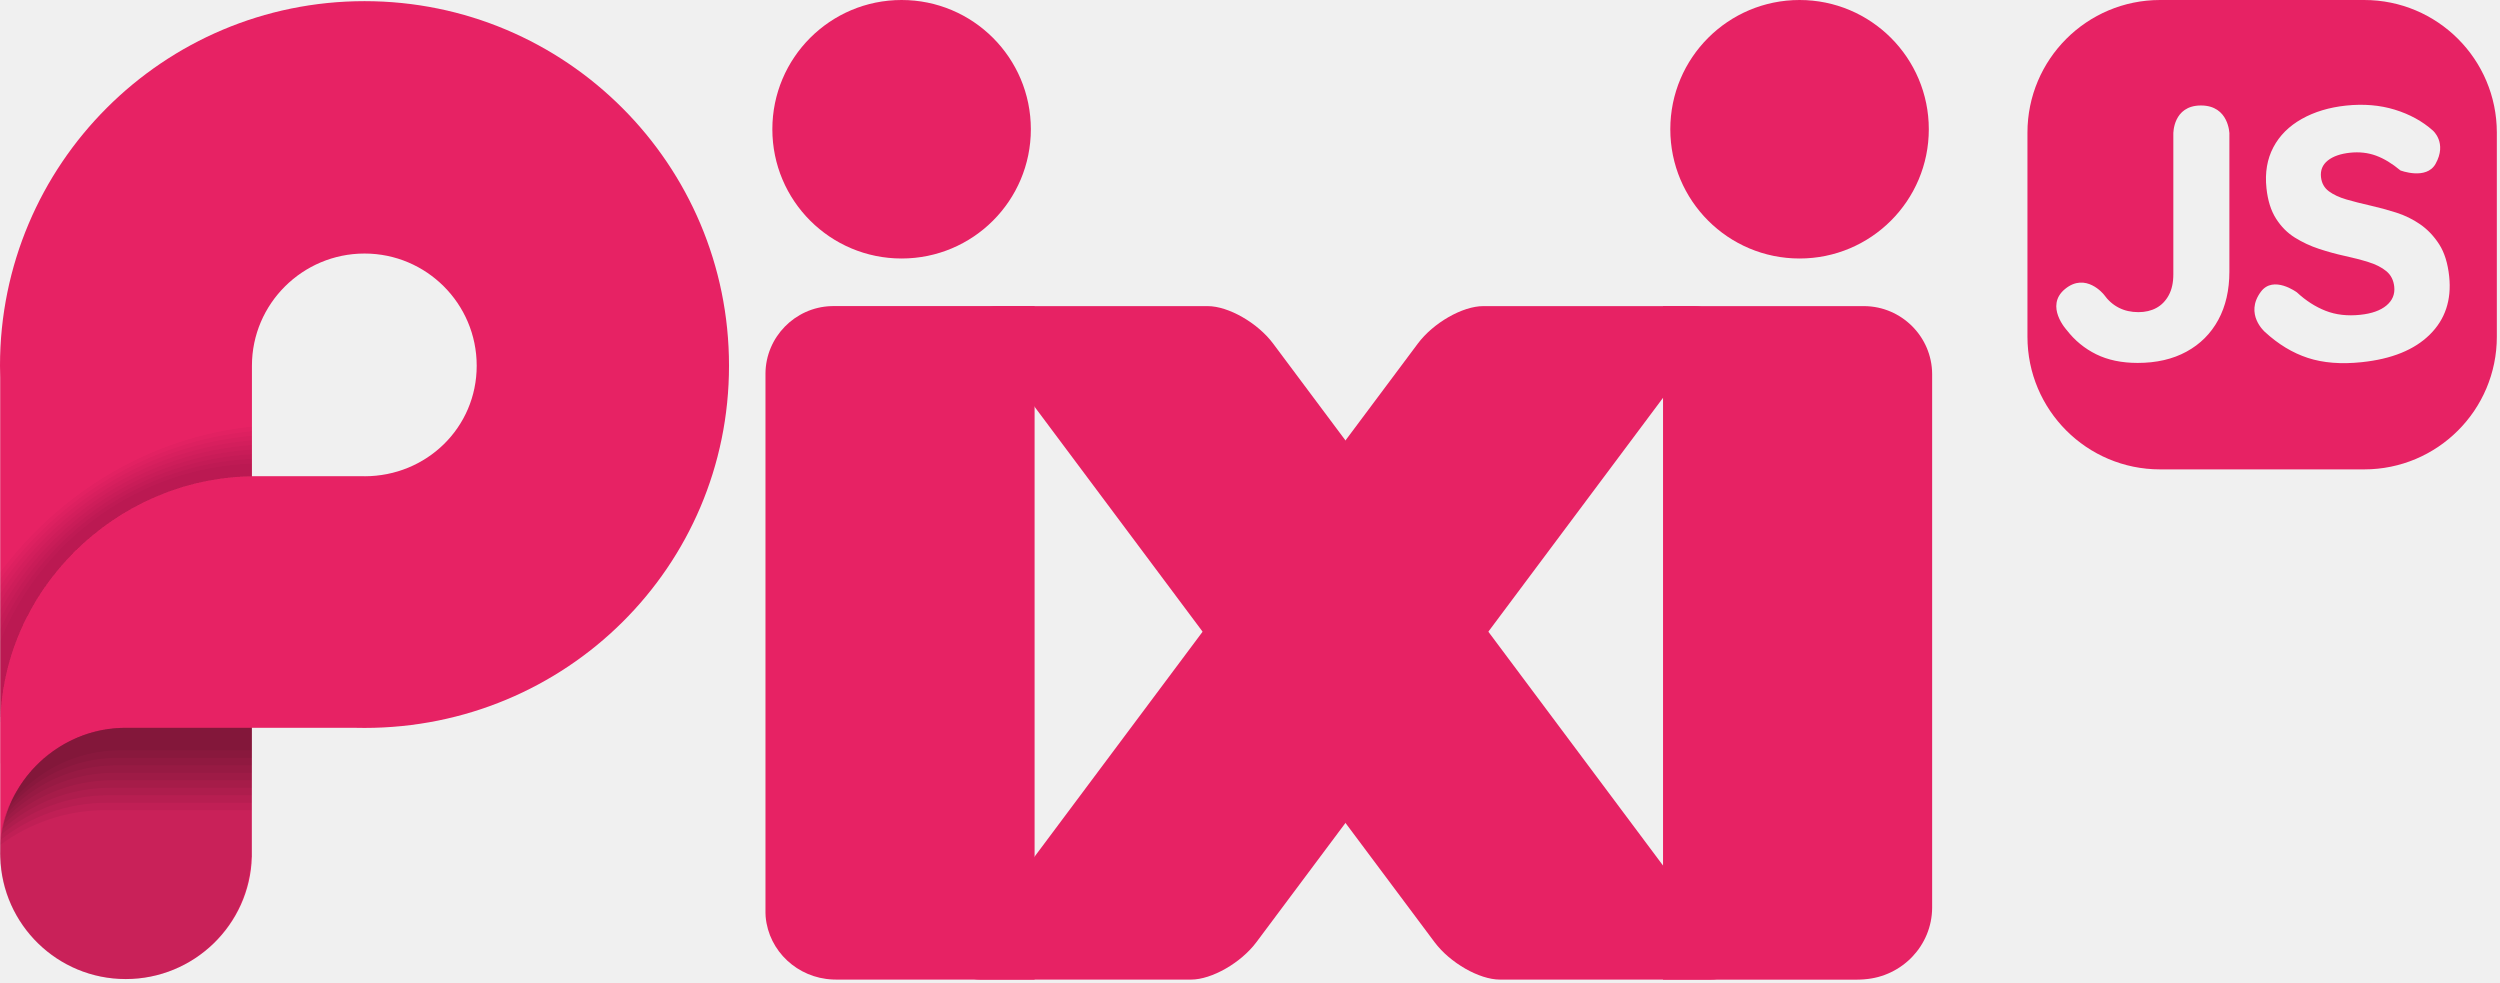
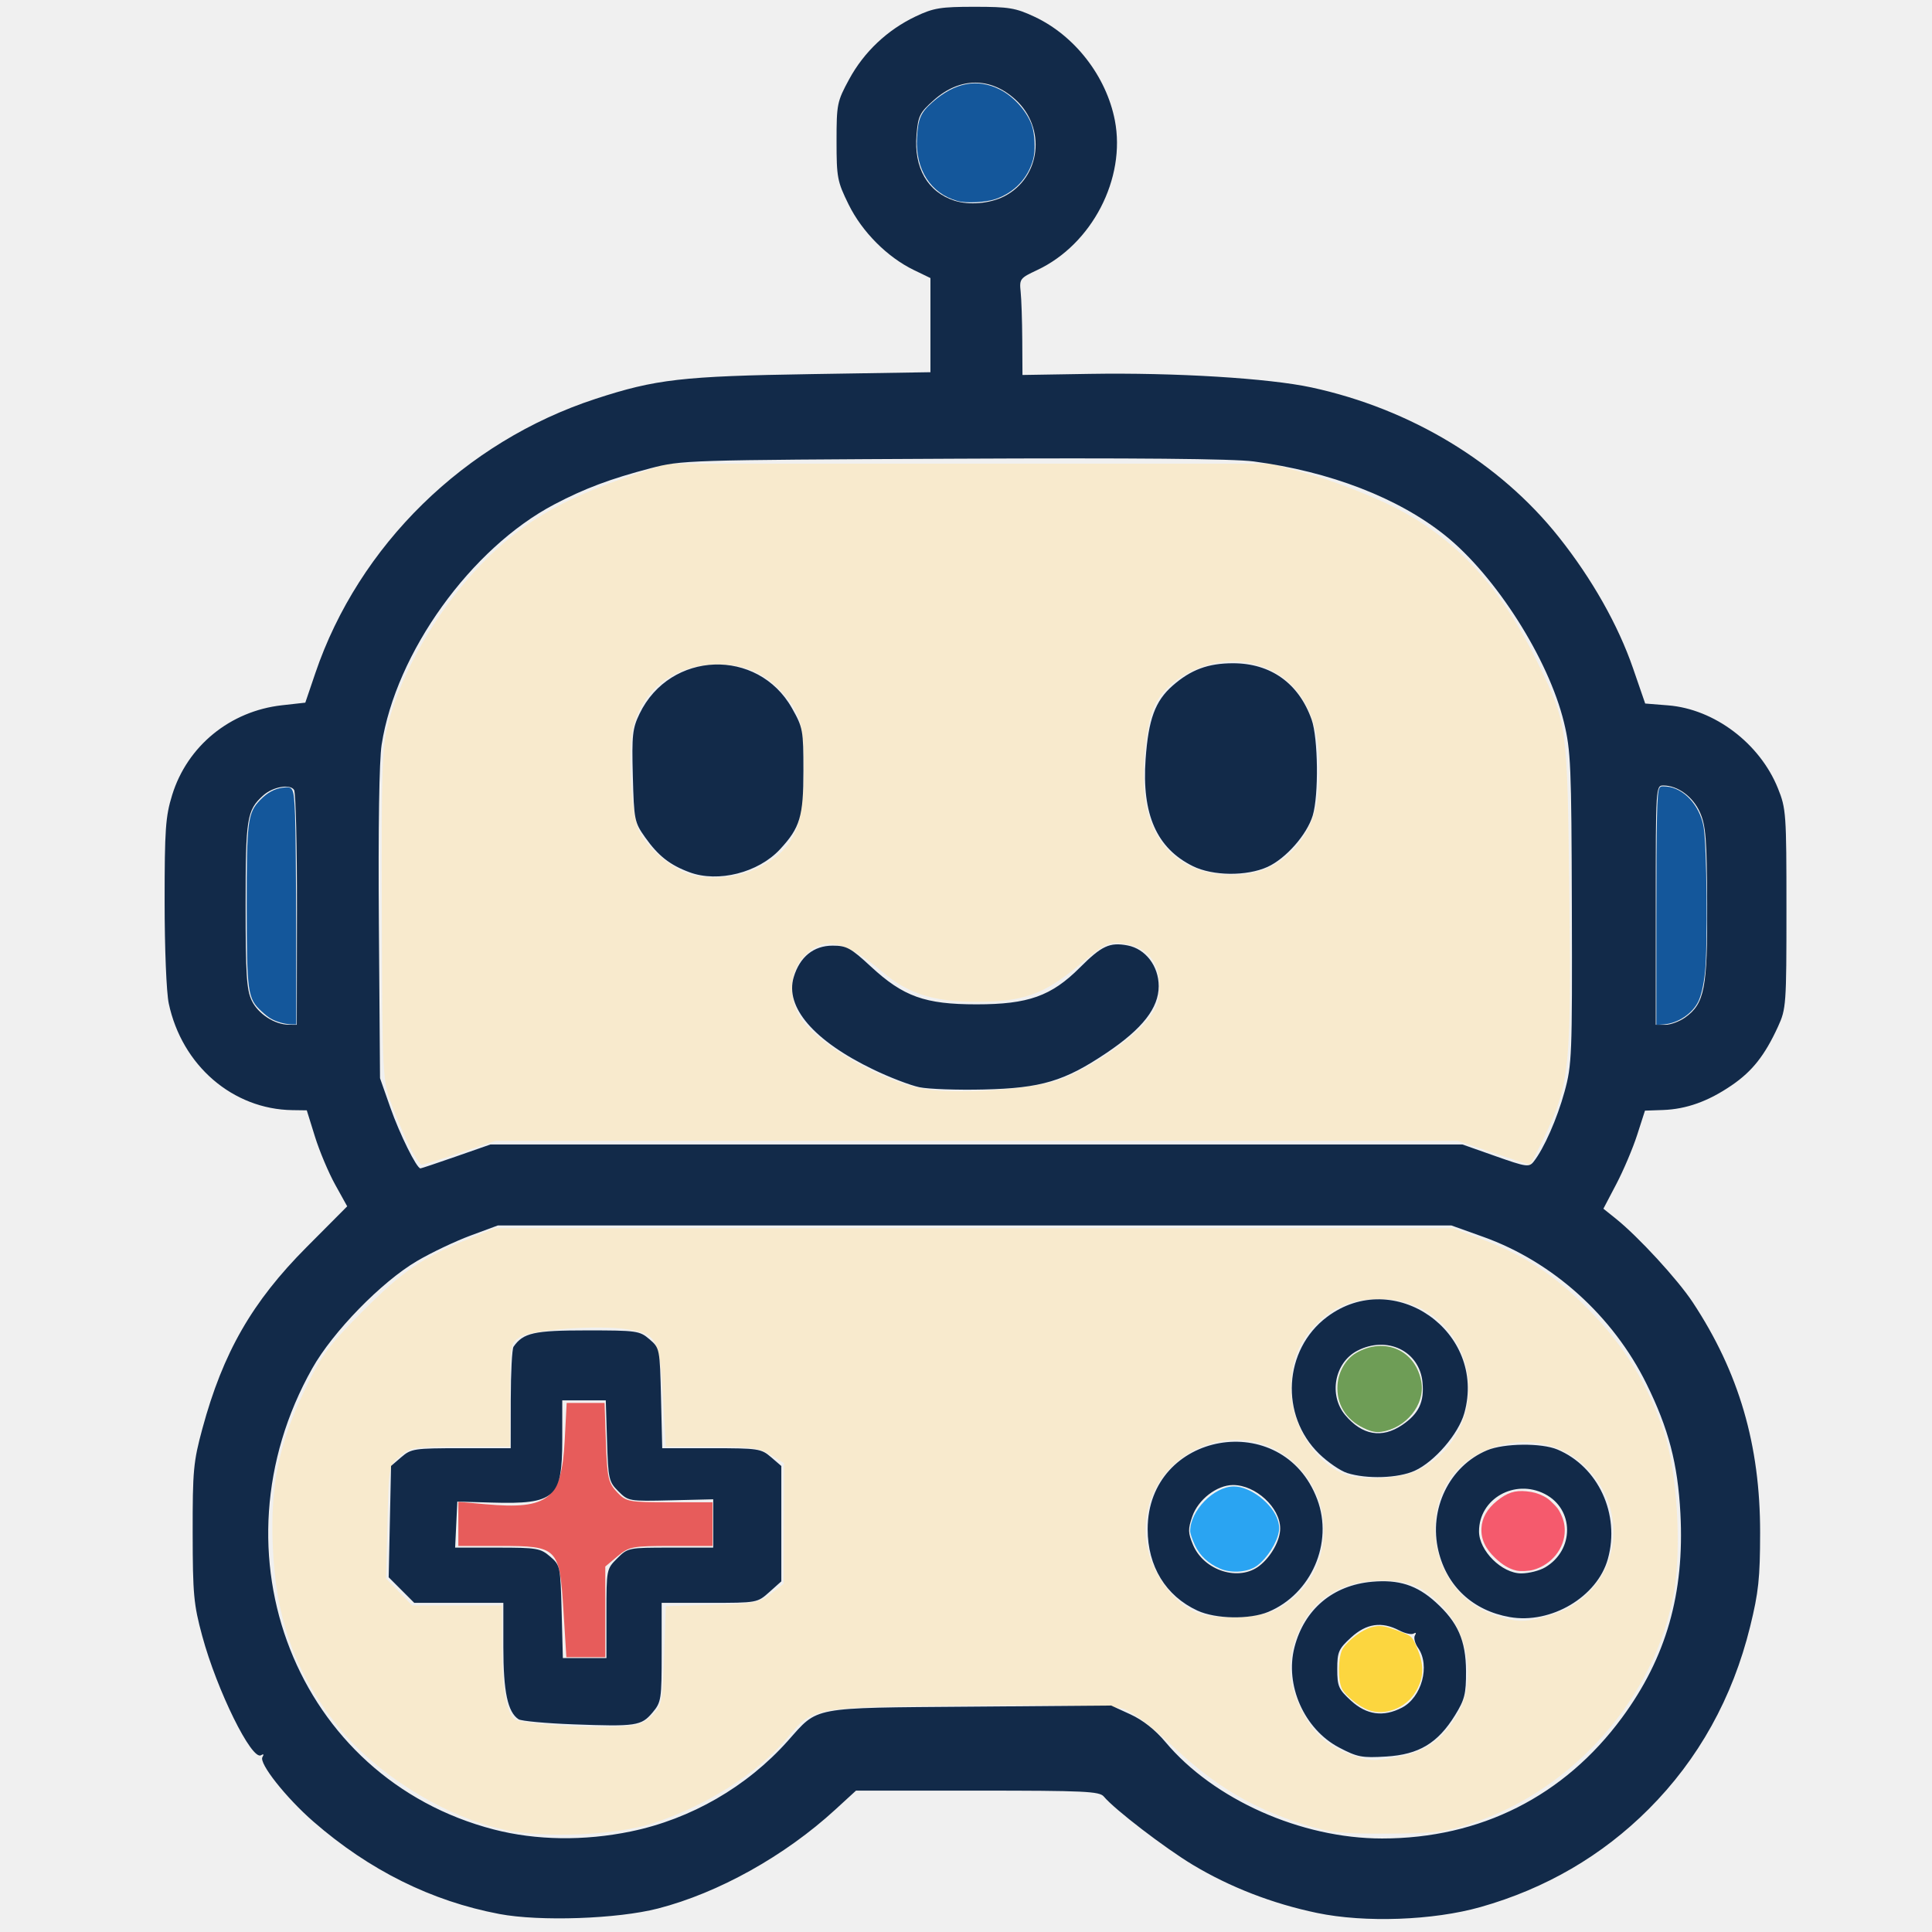
- <svg xmlns="http://www.w3.org/2000/svg" width="735" height="289" viewBox="0 0 735 289" fill="none">
-   <g clip-path="url(#clip0_7_84)">
-     <path d="M304.17 288.01V89.99H244.97C244.77 89.99 244.56 89.99 244.34 90C233.7 90.37 225.15 99.12 225.05 109.76C225.05 109.82 225.05 109.88 225.05 109.93V268.4C225.05 268.73 225.07 269.1 225.1 269.51C226 279.71 234.54 287.53 244.77 287.97C245.2 287.99 245.61 288 245.99 288H304.17V288.01Z" fill="#E72264" />
-     <path d="M548.21 287.91C559.24 287.08 567.97 278 568.05 266.93C568.05 266.86 568.05 266.79 568.05 266.72V110.16C568.05 110.1 568.05 110.03 568.05 109.97C568 99.03 559.1 90.11 548.16 90C548.08 90 548 90 547.92 90H488.93V288.02H545.74C546.51 288.02 547.34 287.98 548.21 287.92V287.91Z" fill="#E72264" />
-     <path d="M293.07 90H355.07C361.15 90 369.75 94.92 374.29 101L505.76 277C510.3 283.08 509.05 288 502.98 288H440.98C434.9 288 426.3 283.08 421.76 277L290.28 101C285.74 94.93 286.99 90 293.06 90H293.07Z" fill="#E72264" />
-     <path d="M498.07 90H436.07C429.99 90 421.39 94.92 416.85 101L285.38 277C280.84 283.08 282.09 288 288.16 288H350.16C356.24 288 364.84 283.08 369.38 277L500.85 101C505.39 94.93 504.14 90 498.07 90Z" fill="#E72264" />
-     <path d="M529.07 0C550.05 0 567.07 17.01 567.07 38C567.07 58.99 550.06 76 529.07 76C508.08 76 491.07 58.99 491.07 38C491.07 17.01 508.08 0 529.07 0Z" fill="#E72264" />
-     <path d="M265.07 0C286.05 0 303.07 17.01 303.07 38C303.07 58.99 286.06 76 265.07 76C244.08 76 227.07 58.99 227.07 38C227.07 17.01 244.08 0 265.07 0Z" fill="#E72264" />
-     <path d="M695.07 0H635.07C613.53 0 596.07 17.46 596.07 39V99C596.07 120.54 613.53 138 635.07 138H695.07C716.61 138 734.07 120.54 734.07 99V39C734.07 17.46 716.61 0 695.07 0ZM655.44 39.34V79.84C655.44 85.3 654.35 90.04 652.17 94.05C649.99 98.06 646.88 101.17 642.84 103.38C638.8 105.59 634.01 106.7 628.48 106.7C623.78 106.7 619.72 105.85 616.29 104.16C612.86 102.47 609.98 100.1 607.63 97.06C607.63 97.06 601.08 89.99 607.08 85C613.21 79.9 618.52 86.58 618.52 86.58C619.76 88.31 621.23 89.61 622.93 90.47C624.62 91.34 626.54 91.77 628.69 91.77C630.69 91.77 632.46 91.36 633.98 90.53C635.5 89.7 636.71 88.46 637.61 86.8C638.51 85.14 638.96 83.1 638.96 80.68V39.35C638.96 39.35 638.8 31.01 647.08 31.01C655.36 31.01 655.45 39.35 655.45 39.35L655.44 39.34ZM714.35 98.38C709.82 102.86 703.15 105.56 694.35 106.48C688.3 107.12 683.02 106.7 678.52 105.23C674.02 103.76 669.81 101.21 665.88 97.59C665.88 97.59 659.8 92.35 664.7 85.77C668.38 80.82 675.3 85.96 675.3 85.96C677.92 88.4 680.73 90.2 683.74 91.38C686.75 92.56 690.14 92.95 693.93 92.55C697.3 92.2 699.86 91.28 701.62 89.81C703.38 88.34 704.14 86.5 703.91 84.3C703.71 82.38 702.94 80.86 701.61 79.75C700.28 78.64 698.53 77.75 696.37 77.07C694.21 76.39 691.89 75.79 689.4 75.25C686.91 74.71 684.39 74.02 681.83 73.18C679.27 72.34 676.9 71.23 674.7 69.86C672.5 68.49 670.66 66.64 669.16 64.29C667.66 61.94 666.72 58.95 666.34 55.31C665.86 50.77 666.54 46.77 668.36 43.31C670.19 39.85 672.97 37.07 676.71 34.97C680.45 32.87 684.8 31.56 689.75 31.04C694.91 30.5 699.68 30.9 704.06 32.24C708.44 33.59 712.17 35.63 715.24 38.36C715.24 38.36 719.54 41.97 716.05 48.18C713.34 53.01 705.73 50.11 705.73 50.11C703.29 48.07 700.89 46.62 698.55 45.76C696.2 44.9 693.65 44.61 690.9 44.9C688.08 45.2 685.9 45.97 684.36 47.2C682.82 48.44 682.16 50.06 682.37 52.05C682.56 53.84 683.33 55.23 684.69 56.24C686.05 57.24 687.78 58.05 689.9 58.66C692.01 59.27 694.34 59.86 696.86 60.43C699.39 61 701.93 61.69 704.48 62.5C707.03 63.31 709.4 64.47 711.57 65.98C713.74 67.49 715.6 69.45 717.14 71.86C718.68 74.27 719.65 77.4 720.06 81.25C720.79 88.2 718.89 93.91 714.35 98.38Z" fill="#E72264" />
-     <path d="M107.17 0.34C47.98 0.34 0 48.32 0 107.51C0 108.67 0.02 109.82 0.06 110.97V213.96C0.06 213.96 0.06 213.97 0.06 213.98V224.45C0.06 224.45 0.06 224.45 0.07 224.44V250.33C0.07 250.53 0.06 250.72 0.06 250.92C0.06 251.12 0.07 251.32 0.08 251.52V252H0.09C0.66 271.89 16.95 287.84 36.98 287.84C57.01 287.84 73.47 271.89 74.04 252V213.98H104.66C105.49 214 106.33 214.01 107.16 214.01C166.35 214.01 214.33 166.7 214.33 107.51C214.33 48.32 166.36 0.34 107.17 0.34ZM107.17 140.01C100.62 140.01 84.02 140.01 77.13 140.01H74.07V107.52C74.07 89.31 88.96 74.54 107.17 74.54C125.38 74.54 140.15 89.31 140.15 107.52C140.15 125.73 125.38 140.02 107.17 140.02V140.01Z" fill="#E72264" />
-     <path opacity="0.15" d="M36.05 214H73.99V252.01H73.82C73.25 271.9 56.96 287.85 36.93 287.85C16.9 287.85 0.6 271.9 0.03 252.01H0.02V251.53C0.02 251.33 0 251.13 0 250.93C0 250.73 0.01 250.54 0.01 250.34V247.66C1.15 229.87 17.94 214 36.04 214H36.05Z" fill="#1D1D1B" />
-     <g opacity="0.05">
-       <path opacity="0.5" d="M0.06 168.28V213.98C0.06 173.72 33.89 140.58 74.05 140.03V125.45C44.2 128.59 17.77 144.66 0.06 168.28Z" fill="black" />
-       <path d="M0.12 248.37C8.84 241.97 19.42 238.2 30.84 238.2H74.06V213.98H37.03C17.47 213.98 1.48 229.15 0.12 248.37Z" fill="black" />
-     </g>
-     <g opacity="0.05">
-       <path opacity="0.5" d="M74.05 140.03V126.79C43.95 129.74 17.39 146.16 0.06 170.27V213.98C0.06 173.72 33.89 140.58 74.05 140.03Z" fill="black" />
-       <path d="M37.03 213.98C18 213.98 2.34 228.35 0.26 246.83C8.97 240.03 19.73 236.01 31.4 236.01H74.05V213.99H37.02L37.03 213.98Z" fill="black" />
-     </g>
-     <g opacity="0.05">
-       <path opacity="0.5" d="M74.05 140.03V128.12C43.68 130.87 16.95 147.69 0.06 172.34V213.97C0.06 173.71 33.89 140.57 74.05 140.02V140.03Z" fill="black" />
-       <path d="M37.03 213.98C18.53 213.98 3.22 227.55 0.46 245.28C9.12 238.09 20.06 233.8 31.96 233.8H74.05V213.98H37.02H37.03Z" fill="black" />
-     </g>
-     <g opacity="0.05">
-       <path opacity="0.5" d="M74.05 140.03V129.46C43.37 132 16.46 149.28 0.06 174.53V213.98C0.06 173.72 33.89 140.58 74.05 140.03Z" fill="black" />
-       <path d="M37.03 213.98C19.06 213.98 4.09 226.79 0.73 243.77C9.32 236.18 20.41 231.6 32.53 231.6H74.06V213.98H37.03Z" fill="black" />
-     </g>
-     <g opacity="0.05">
-       <path opacity="0.5" d="M74.05 140.03V130.81C43.01 133.11 15.89 150.93 0.06 176.84V213.98C0.06 173.72 33.89 140.58 74.05 140.03Z" fill="black" />
-       <path d="M37.03 213.98C19.6 213.98 5 226.03 1.07 242.24C9.54 234.26 20.77 229.39 33.09 229.39H74.05V213.97H37.02L37.03 213.98Z" fill="black" />
-     </g>
-     <g opacity="0.05">
-       <path opacity="0.5" d="M74.05 140.03V132.16C42.6 134.22 15.22 152.65 0.06 179.32V213.98C0.06 173.72 33.89 140.58 74.05 140.03Z" fill="black" />
-       <path d="M37.03 213.98C20.15 213.98 5.93 225.28 1.48 240.71C9.8 232.34 21.14 227.19 33.66 227.19H74.06V213.98H37.03Z" fill="black" />
-     </g>
-     <g opacity="0.05">
-       <path opacity="0.5" d="M74.05 140.03V133.52C42.12 135.31 14.43 154.48 0.06 182.01V213.98C0.06 173.72 33.89 140.58 74.05 140.03Z" fill="black" />
-       <path d="M37.03 213.98C20.72 213.98 6.88 224.54 1.95 239.19C10.08 230.44 21.53 224.99 34.21 224.99H74.05V213.98H37.02H37.03Z" fill="black" />
-     </g>
-     <g opacity="0.05">
-       <path opacity="0.5" d="M74.05 140.03V134.89C41.53 136.39 13.47 156.46 0.06 185V213.98C0.06 173.72 33.89 140.58 74.05 140.03Z" fill="black" />
-       <path d="M37.03 213.98C21.28 213.98 7.84 223.83 2.49 237.7C10.4 228.56 21.92 222.79 34.78 222.79H74.06V213.98H37.03Z" fill="black" />
-     </g>
-     <g opacity="0.05">
-       <path opacity="0.5" d="M74.05 140.03V136.29C40.78 137.48 12.24 158.68 0.06 188.47V213.98C0.06 173.72 33.89 140.58 74.05 140.03Z" fill="black" />
-       <path d="M37.03 213.98C21.85 213.98 8.81 223.13 3.11 236.21C10.74 226.68 22.34 220.59 35.35 220.59H74.06V213.98H37.03Z" fill="black" />
-     </g>
+ <svg xmlns="http://www.w3.org/2000/svg" version="1.1" id="svg1" width="853.333" height="853.333" viewBox="0 0 853.333 853.333">
+   <defs id="defs1" />
+   <g id="g1">
+     <path style="fill:#e75c5b;fill-opacity:1;stroke:none;stroke-width:0.446;stroke-dasharray:none" d="m 248.873,711.459 c -1.741,-27.868 -2.491,-28.637 -27.932,-28.637 h -18.5 v -9.755 -9.755 l 11.842,1.068 c 27.902,2.516 33.776,-2.151 35.124,-27.906 l 0.879,-16.807 h 8.368 8.368 l 0.603,17.406 c 0.539,15.56 1.054,17.885 4.856,21.929 4.063,4.321 5.102,4.523 23.244,4.523 h 18.991 v 9.649 9.649 h -18.286 c -17.113,0 -18.632,0.291 -23.683,4.542 l -5.397,4.542 v 20.018 20.019 h -8.598 -8.598 z" id="path1422" />
+     <path style="fill:#f8eacd;fill-opacity:1;stroke:none;stroke-width:0.446;stroke-dasharray:none" d="m 181.225,507.072 c -2.059,-4.036 -5.675,-12.469 -8.035,-18.739 -4.283,-11.379 -4.292,-11.541 -4.546,-84.324 -0.224,-64.136 0.111,-74.297 2.783,-84.326 8.584,-32.214 33.146,-67.769 60.105,-87.007 12.48,-8.906 26.693,-15.666 48.097,-22.876 l 14.912,-5.023 h 133.327 133.327 l 17.543,4.82 c 9.649,2.651 25.731,8.848 35.738,13.771 28.259,13.903 48.711,36.026 65.338,70.679 12.444,25.934 12.46,26.056 13.331,101.072 0.882,75.989 0.118,83.52 -10.801,106.512 -3.338,7.029 -6.355,12.78 -6.704,12.78 -0.349,0 -7.641,-2.368 -16.204,-5.263 l -15.57,-5.263 H 431.376 218.887 l -15.57,5.263 c -8.563,2.895 -16.195,5.263 -16.959,5.263 -0.764,0 -3.074,-3.302 -5.133,-7.338 z m 285.238,-29.693 c 12.466,-3.918 32.511,-17.256 40.163,-26.725 4.431,-5.483 5.448,-8.341 5.448,-15.31 0,-10.71 -5.597,-17.21 -16.023,-18.609 -6.434,-0.863 -7.789,-0.192 -19.686,9.748 -15.159,12.665 -24.539,16.002 -44.989,16.002 -19.073,0 -30.377,-3.594 -41.692,-13.256 -16.969,-14.489 -26.775,-16.087 -35.449,-5.778 -5.507,6.545 -5.946,17.408 -1.03,25.471 7.606,12.474 37.483,29.614 56.243,32.266 14.387,2.034 44.913,-0.005 57.015,-3.809 z M 335.017,383.203 c 15.615,-8.006 20.047,-17.595 20.047,-43.376 0,-19.993 -1.604,-25.416 -10.287,-34.777 -7.338,-7.91 -16.352,-11.686 -27.799,-11.642 -18.865,0.072 -33.255,10.966 -37.421,28.33 -2.428,10.12 -0.703,38.618 2.744,45.349 3.437,6.71 11.441,14.121 19.257,17.83 8.75,4.152 23.493,3.397 33.459,-1.712 z m 227.099,-0.882 c 10.891,-5.759 18.452,-17.455 19.973,-30.896 3.799,-33.579 -7.739,-54.872 -31.909,-58.889 -15.22,-2.529 -33.414,5.911 -39.938,18.528 -4.06,7.851 -6.33,30.232 -4.327,42.667 3.324,20.638 17.182,32.615 37.738,32.615 7.935,0 12.897,-1.082 18.464,-4.026 z" id="path1429" />
+     <path style="fill:#f8eacd;fill-opacity:1;stroke:none;stroke-width:0.446;stroke-dasharray:none" d="m 222.615,808.138 c -26.264,-5.785 -56.199,-24.348 -73.106,-45.334 -18.996,-23.58 -27.743,-47.674 -29.033,-79.981 -1.087,-27.203 2.739,-45.464 14.675,-70.052 6.882,-14.177 10.453,-18.976 24.942,-33.517 17.837,-17.901 26.117,-23.596 46.176,-31.759 l 12.323,-5.015 h 211.613 211.613 l 12.317,4.703 c 19.583,7.477 32.34,15.85 47.403,31.112 15.835,16.045 26.194,32.916 33.484,54.532 5.714,16.945 7.782,50.521 4.334,70.36 -7.957,45.772 -43.859,87.032 -88.692,101.929 -12.302,4.088 -16.958,4.678 -37.717,4.779 -20.138,0.099 -25.652,-0.499 -36.84,-3.994 -22.493,-7.027 -39.315,-16.974 -57.319,-33.893 -10.631,-9.991 -18.642,-16.045 -22.93,-17.328 -4.506,-1.349 -26.004,-1.788 -67.99,-1.389 -69.377,0.658 -68.634,0.525 -80.259,14.433 -13.059,15.623 -36.716,30.519 -60.084,37.835 -16.42,5.14 -47.651,6.382 -64.909,2.581 z m 395.497,-32.319 c 11.366,-2.156 18.342,-7.008 24.866,-17.296 9.077,-14.313 6.407,-36.164 -5.999,-49.097 -8.435,-8.793 -14.698,-11.426 -26.969,-11.336 -19.572,0.143 -33.01,9.941 -38.502,28.073 -3.135,10.351 -1.874,19.511 4.255,30.908 4.914,9.138 11.193,14.49 21.194,18.064 7.828,2.797 9.695,2.858 21.156,0.684 z M 288.095,757.606 c 4.287,-4.287 4.568,-5.697 5.256,-26.357 l 0.727,-21.828 20.482,-0.581 c 18.743,-0.531 20.952,-0.953 26.01,-4.967 l 5.528,-4.386 0.097,-26.61 0.097,-26.61 -5.909,-3.652 c -5.09,-3.146 -8.707,-3.652 -26.103,-3.652 h -20.195 l -1.276,-22.116 c -1.472,-25.526 -2.669,-27.756 -15.958,-29.749 -13.08,-1.961 -42.239,0.197 -47.28,3.5 -4.23,2.772 -4.325,3.337 -4.325,25.6 v 22.765 h -21.831 c -20.545,0 -22.121,0.249 -26.753,4.232 -4.899,4.212 -4.925,4.347 -5.533,29.123 l -0.611,24.891 5.779,5.963 5.779,5.963 h 19.83 19.83 l 0.01,17.982 c 0.01,18.552 2.048,30.009 5.757,32.362 2.86,1.815 30.994,3.798 44.884,3.165 9.291,-0.424 11.943,-1.275 15.708,-5.039 z m 396.884,-44.278 c 28.76,-8.541 37.111,-43.751 15.501,-65.36 -12.096,-12.096 -30.971,-14.437 -47.363,-5.873 -29.284,15.298 -24.161,61.535 7.932,71.583 9.612,3.01 12.772,2.963 23.93,-0.35 z m -121.253,-2.386 c 23.05,-11.759 28.183,-43.078 10.249,-62.534 -24.097,-26.142 -67.976,-8.331 -68.031,27.615 -0.022,14.293 9.872,30.49 21.919,35.883 8.206,3.673 27.806,3.146 35.863,-0.964 z m 62.663,-61.589 c 13.587,-6.577 22.278,-20.563 22.262,-35.825 -0.024,-22.63 -16.914,-39.823 -39.124,-39.823 -12.043,0 -20.228,3.216 -28.023,11.012 -7.978,7.978 -11.201,16.247 -11.232,28.811 -0.038,15.666 10.357,32.345 23.377,37.51 7.901,3.134 24.556,2.277 32.74,-1.685 z" id="path1430" />
  </g>
-   <defs>
-     <clipPath id="clip0_7_84">
-       <rect width="734.07" height="288.01" fill="white" />
-     </clipPath>
-   </defs>
+   <g id="layer6">
+     <path style="fill:#f55a6d;fill-opacity:1;stroke:none;stroke-width:0.056;stroke-dasharray:none" d="m 669.742,693.696 c -3.111,-0.719 -6.098,-2.484 -9.251,-5.468 -4.455,-4.216 -6.403,-8.413 -6.159,-13.272 0.226,-4.506 2.548,-8.574 6.89,-12.074 4.465,-3.599 7.888,-4.703 12.993,-4.193 3.044,0.304 5.132,0.897 7.579,2.152 1.635,0.839 2.367,1.402 4.185,3.221 1.886,1.887 2.352,2.504 3.239,4.288 1.35,2.716 1.905,4.95 1.905,7.675 0,7.801 -5.788,15.061 -13.815,17.329 -2.116,0.598 -5.75,0.762 -7.565,0.343 z" id="path1425" />
+     <path style="fill:#6e9d56;fill-opacity:1;stroke:none;stroke-width:0.223;stroke-dasharray:none" d="m 602.385,630.791 c -8.039,-3.819 -12.234,-10.754 -11.622,-19.213 0.417,-5.771 3.681,-11.355 8.161,-13.964 12.698,-7.395 26.534,-1.186 28.889,12.965 1.635,9.819 -6.775,20.223 -17.637,21.818 -2.495,0.366 -4.518,-0.051 -7.791,-1.606 z" id="path1426" />
+     <path style="fill:#2aa4f2;fill-opacity:1;stroke:none;stroke-width:0.223;stroke-dasharray:none" d="m 538.866,692.842 c -5.246,-2.276 -8.928,-5.714 -11.089,-10.355 -1.149,-2.469 -2.094,-5.232 -2.098,-6.141 -0.047,-9.029 10.42,-19.779 19.289,-19.81 7.307,-0.025 17.238,7.664 19.455,15.063 0.751,2.506 0.744,4.176 -0.029,6.753 -1.565,5.225 -6.308,11.662 -10.216,13.866 -4.149,2.339 -10.738,2.608 -15.311,0.624 z" id="path1427" />
+     <path style="fill:#fcd63f;fill-opacity:1;stroke:none;stroke-width:0.223;stroke-dasharray:none" d="m 604.46,755.321 c -4.244,-1.577 -10.101,-6.274 -11.715,-9.395 -1.965,-3.8 -1.717,-14.633 0.41,-17.859 2.465,-3.739 8.551,-8.263 12.576,-9.347 3.86,-1.039 5.695,-0.746 13.077,2.094 4.859,1.869 5.044,2.065 7.353,7.782 2.998,7.422 2.694,12.832 -1.061,18.91 -4.33,7.008 -13.482,10.473 -20.64,7.814 z" id="path1428" />
+   </g>
+   <g id="g1399" transform="translate(782.4753,23.01398)">
+     <path style="fill:#14579b;fill-opacity:1;stroke:none;stroke-width:0.158;stroke-dasharray:none" d="m -658.745,428.592 c -3.54,-1.114 -5.084,-2.039 -8.205,-4.915 -6.158,-5.676 -6.515,-8.197 -6.553,-46.321 -0.037,-37.751 0.415,-41.33 5.948,-47.034 3.113,-3.209 6.307,-4.964 9.892,-5.436 4.776,-0.628 4.987,-0.16 5.51,12.237 0.25,5.925 0.473,29.124 0.497,51.553 l 0.043,40.781 -2.326,-0.041 c -1.279,-0.023 -3.442,-0.393 -4.807,-0.822 z" id="path1418" />
+     <path style="fill:#14579b;fill-opacity:1;stroke:none;stroke-width:0.111;stroke-dasharray:none" d="m -50.881,383.241 c 0.013,-45.383 0.254,-56.107 1.307,-58.073 0.462,-0.863 0.79,-0.948 3.035,-0.786 7.656,0.554 14.767,8.202 16.504,17.749 1.45,7.972 1.886,52.878 0.626,64.401 -0.611,5.591 -1.665,10.157 -2.958,12.815 -2.606,5.359 -9.008,9.617 -15.159,10.082 l -3.368,0.255 z" id="path1419" />
+     <path style="fill:#14579b;fill-opacity:1;stroke:none;stroke-width:0.111;stroke-dasharray:none" d="m -359.597,65.753 c -11.855,-3.329 -18.621,-13.881 -17.854,-27.843 0.471,-8.575 1.575,-11.131 6.799,-15.75 9.913,-8.764 19.83,-10.648 29.777,-5.655 6.093,3.058 11.933,9.575 14.096,15.732 1.381,3.93 1.706,10.969 0.688,14.883 -2.201,8.462 -8.292,14.941 -16.75,17.816 -4.343,1.476 -12.918,1.895 -16.755,0.817 z" id="path1420" />
+     <path style="fill:#122a49;stroke-width:1.22" d="m -561.931,822.362 c -29.959,-5.665 -57.44,-19.317 -82.096,-40.784 -12.125,-10.557 -24.195,-25.831 -22.534,-28.518 0.749,-1.212 0.517,-1.525 -0.614,-0.826 -4.101,2.535 -19.464,-28.606 -25.979,-52.66 -3.778,-13.947 -4.188,-18.374 -4.223,-45.533 -0.036,-27.591 0.321,-31.412 4.304,-46.104 9.102,-33.571 21.931,-55.912 45.988,-80.087 l 17.961,-18.05 -5.319,-9.596 c -2.926,-5.278 -6.942,-14.817 -8.926,-21.198 l -3.606,-11.602 -6.322,-0.087 c -26.37,-0.364 -48.829,-19.732 -54.64,-47.12 -1.042,-4.912 -1.828,-24.244 -1.828,-44.955 0,-32.016 0.396,-37.619 3.327,-47.11 6.683,-21.636 25.566,-37.077 48.476,-39.639 l 10.335,-1.156 4.418,-13.009 c 19.181,-56.485 65.974,-102.285 123.817,-121.187 26.565,-8.681 38.205,-10.013 95.43,-10.923 l 52.445,-0.834 V 120.592 99.801 l -7.286,-3.527 c -11.767,-5.696 -22.902,-16.875 -28.847,-28.961 -5.003,-10.171 -5.335,-11.908 -5.335,-27.946 0,-16.39 0.231,-17.527 5.573,-27.379 6.53,-12.045 16.883,-21.822 29.39,-27.757 7.876,-3.738 10.982,-4.244 26.019,-4.244 15.158,0 18.128,0.494 26.455,4.396 17.769,8.327 31.701,26.283 35.479,45.73 4.994,25.702 -10.11,54.822 -34.316,66.16 -7.574,3.548 -7.88,3.95 -7.286,9.57 0.341,3.227 0.662,12.818 0.713,21.315 l 0.092,15.449 29.68,-0.487 c 37.658,-0.618 79.139,1.92 97.993,5.996 43.855,9.481 83.026,33.168 109.163,66.013 14.668,18.432 26.25,38.901 32.855,58.061 l 5.354,15.532 10.128,0.813 c 20.45,1.642 40.479,16.766 48.489,36.616 3.62,8.97 3.771,11.106 3.774,53.252 0.003,42.356 -0.129,44.194 -3.732,52.038 -5.83,12.693 -11.334,19.672 -20.412,25.887 -10.345,7.082 -20.035,10.566 -30.405,10.933 l -7.939,0.281 -3.451,10.721 c -1.898,5.896 -6.029,15.64 -9.18,21.653 l -5.73,10.932 5.463,4.38 c 9.972,7.994 27.337,26.877 34.004,36.975 20.422,30.934 29.808,63.063 29.753,101.839 -0.029,20.025 -0.693,26.261 -4.407,41.371 -7.747,31.512 -22.839,58.654 -44.86,80.675 -20.569,20.569 -45.508,35.087 -74.241,43.216 -20.918,5.919 -51.079,7.004 -72.198,2.598 -19.664,-4.103 -38.437,-11.374 -54.876,-21.254 -12.299,-7.392 -34.616,-24.517 -39.292,-30.152 -1.919,-2.313 -8.472,-2.62 -55.818,-2.62 h -53.644 l -9.172,8.41 c -22.301,20.449 -51.563,36.768 -78.285,43.657 -17.904,4.616 -52.199,5.801 -70.075,2.421 z m 58.1,-36.457 c 26.562,-5.482 51.274,-19.748 69.364,-40.045 13.608,-15.268 9.542,-14.506 80.496,-15.071 l 62.268,-0.496 8.51,3.896 c 5.497,2.517 10.978,6.843 15.48,12.221 21.257,25.389 59.918,42.604 95.68,42.604 43.381,0 80.381,-18.633 105.963,-53.362 19.562,-26.557 27.677,-54.935 25.803,-90.237 -1.165,-21.956 -5.219,-37.426 -14.996,-57.235 -14.785,-29.955 -41.379,-53.901 -72.057,-64.882 l -14.093,-5.044 h -210.591 -210.591 l -12.138,4.494 c -6.676,2.471 -17.287,7.522 -23.58,11.223 -15.681,9.222 -37.099,31.181 -46.239,47.407 -46.025,81.701 -6.853,181.152 80.221,203.665 18.656,4.824 39.848,5.126 60.501,0.864 z m 312.819,-37.054 c -15.421,-8.101 -24.072,-27.578 -19.703,-44.358 4.349,-16.702 16.892,-27.297 34.172,-28.864 11.859,-1.075 19.817,1.466 28.142,8.988 9.842,8.892 13.387,16.942 13.444,30.533 0.042,10.019 -0.589,12.542 -4.869,19.464 -7.613,12.313 -15.959,17.319 -30.353,18.204 -10.73,0.66 -12.762,0.273 -20.834,-3.967 z m 27.698,-17.594 c 8.817,-4.559 12.635,-18.643 7.17,-26.446 -1.393,-1.989 -2.012,-4.461 -1.375,-5.492 0.676,-1.094 0.447,-1.435 -0.55,-0.819 -0.94,0.581 -3.797,-0.034 -6.349,-1.365 -7.84,-4.089 -14.531,-3.108 -21.334,3.126 -5.509,5.049 -6.074,6.347 -6.074,13.948 0,7.601 0.565,8.899 6.074,13.948 6.865,6.291 14.284,7.316 22.437,3.1 z m -365.945,7.345 c -12.074,-0.447 -22.943,-1.451 -24.152,-2.231 -4.83,-3.115 -6.745,-12.164 -6.745,-31.866 v -19.566 h -19.677 -19.677 l -5.647,-5.647 -5.647,-5.647 0.524,-24.582 0.524,-24.582 4.563,-3.921 c 4.332,-3.723 5.666,-3.921 26.426,-3.921 h 21.863 l 0.025,-21.547 c 0.014,-11.851 0.563,-22.321 1.22,-23.267 4.279,-6.161 9.037,-7.224 32.363,-7.224 22.096,0 23.331,0.175 27.69,3.921 4.525,3.888 4.567,4.104 5.095,26.019 l 0.533,22.098 h 21.737 c 20.637,0 21.968,0.199 26.3,3.927 l 4.563,3.927 v 25.479 25.479 l -5.311,4.744 c -5.289,4.725 -5.396,4.744 -26.426,4.744 h -21.115 v 21.829 c 0,20.894 -0.174,22.035 -4.053,26.646 -4.94,5.871 -7.265,6.216 -34.975,5.19 z m 14.636,-48.911 c 0,-19.538 0.024,-19.664 4.753,-24.393 4.706,-4.706 4.94,-4.753 23.58,-4.753 h 18.826 v -10.672 -10.672 l -18.719,0.453 c -18.496,0.448 -18.772,0.4 -23.173,-3.997 -4.228,-4.224 -4.482,-5.357 -5.004,-22.305 l -0.55,-17.855 h -9.613 -9.613 v 17.526 c 0,25.609 -3.16,28.424 -31.014,27.631 l -15.332,-0.437 -0.484,10.164 -0.484,10.164 h 18.688 c 17.404,0 19.001,0.269 23.251,3.921 4.485,3.854 4.572,4.267 5.102,24.393 l 0.539,20.472 h 9.624 9.625 z m 398.975,1.535 c -16.236,-2.854 -27.727,-13.509 -31.491,-29.199 -4.424,-18.443 4.798,-37.501 21.529,-44.49 7.44,-3.108 23.956,-3.285 31.002,-0.333 18.09,7.581 27.787,28.591 22.305,48.325 -4.662,16.78 -25.109,28.902 -43.345,25.696 z m 15.638,-21.958 c 12.96,-7.656 12.907,-25.663 -0.096,-32.386 -13.322,-6.889 -29.111,2.049 -29.111,16.479 0,8.556 10.065,18.567 18.665,18.567 3.321,0 8.065,-1.197 10.541,-2.66 z m -153.61,19.084 c -13.991,-6.492 -21.954,-19.527 -21.954,-35.941 0,-43.247 59.731,-53.736 74.914,-13.155 7.187,19.21 -2.615,41.744 -21.604,49.664 -8.258,3.445 -23.296,3.172 -31.356,-0.568 z m 27.458,-19.821 c 5.13,-4.035 9.133,-11.25 9.125,-16.444 -0.015,-9.222 -10.825,-19.188 -20.813,-19.188 -7.117,0 -15.412,6.392 -18.007,13.876 -1.946,5.611 -1.905,7.241 0.309,12.514 4.827,11.494 20.327,16.369 29.387,9.243 z m 38.677,-40.95 c -2.979,-0.953 -8.534,-4.763 -12.344,-8.465 -17.425,-16.935 -15.761,-45.994 3.461,-60.454 29.565,-22.241 70.707,6.592 60.651,42.505 -2.569,9.174 -13.138,21.447 -21.897,25.425 -7.296,3.314 -21.171,3.774 -29.873,0.99 z m 24.26,-21.157 c 7.425,-5.003 9.901,-10.216 9.029,-19.006 -1.362,-13.735 -15.646,-20.618 -28.739,-13.848 -10.095,5.22 -12.808,19.614 -5.365,28.46 7.464,8.87 16.169,10.396 25.074,4.394 z m -417.759,-118.663 15.135,-5.285 h 214.657 214.657 l 14.636,5.169 c 13.545,4.784 14.797,4.966 16.798,2.439 4.525,-5.712 10.375,-18.956 13.665,-30.938 3.239,-11.796 3.408,-16.035 3.223,-81.008 -0.179,-62.938 -0.465,-69.674 -3.493,-82.122 -6.8,-27.96 -30.133,-64.652 -52.498,-82.555 -20.699,-16.568 -50.799,-28.196 -84.553,-32.663 -9.1,-1.204 -52.317,-1.596 -133.004,-1.205 -117.506,0.569 -119.758,0.641 -133.347,4.209 -17.822,4.68 -29.118,8.918 -42.488,15.941 -36.849,19.356 -70.003,65.488 -76.319,106.193 -1.081,6.964 -1.537,36.609 -1.219,79.199 l 0.508,68.069 4.575,13.009 c 4.119,11.712 11.604,26.832 13.283,26.832 0.359,0 7.463,-2.378 15.787,-5.285 z m 204.611,-30.56 c -4.011,-0.835 -13.158,-4.345 -20.327,-7.8 -26.359,-12.704 -39.176,-27.579 -35.2,-40.852 2.677,-8.934 8.8,-13.887 17.168,-13.887 6.178,0 8.026,1.008 16.888,9.213 14.353,13.289 23.914,16.714 46.653,16.714 22.864,0 33.058,-3.624 45.668,-16.233 9.628,-9.628 13.162,-11.272 21.049,-9.793 7.941,1.49 13.779,9.111 13.779,17.986 0,9.645 -7.149,18.804 -22.996,29.461 -18.634,12.531 -28.838,15.578 -54.248,16.195 -11.627,0.283 -24.422,-0.169 -28.433,-1.004 z M -477.94,362.25 c -8.699,-3.231 -13.821,-7.263 -19.608,-15.438 -4.692,-6.628 -4.899,-7.663 -5.418,-27.11 -0.483,-18.078 -0.166,-20.991 2.989,-27.508 13.471,-27.826 52.17,-29.217 67.304,-2.419 4.839,8.569 5.051,9.728 5.051,27.645 0,20.198 -1.472,25.136 -10.349,34.705 -9.578,10.325 -27.323,14.821 -39.968,10.125 z m 222.321,-2.704 c -15.989,-7.915 -22.588,-22.872 -20.859,-47.28 1.248,-17.609 4.205,-25.648 11.931,-32.431 8.048,-7.067 15.683,-9.9 26.676,-9.9 16.691,0 29.074,8.878 34.725,24.897 2.874,8.147 3.166,33.398 0.489,42.333 -2.522,8.417 -11.855,19.033 -19.976,22.722 -9.215,4.186 -24.156,4.032 -32.987,-0.34 z m -395.692,19.262 c 0.045,-27.95 -0.531,-51.769 -1.28,-52.93 -1.768,-2.743 -9.418,-1.372 -13.634,2.443 -7.234,6.547 -7.765,9.849 -7.765,48.319 0,30.787 0.431,37.518 2.705,42.287 2.791,5.852 10.054,10.598 16.318,10.663 l 3.575,0.037 z m 613.131,47.587 c 8.585,-6.113 9.913,-12.965 9.726,-50.194 -0.145,-28.829 -0.592,-34.536 -3.164,-40.371 -3.061,-6.944 -9.815,-11.905 -16.209,-11.905 -3.292,0 -3.333,0.657 -3.333,52.851 v 52.851 h 4.221 c 2.322,0 6.263,-1.454 8.759,-3.231 z M -338.954,63.714 c 16.229,-8.279 18.738,-30.321 4.877,-42.844 -11.035,-9.97 -24.485,-9.833 -35.977,0.366 -6.232,5.531 -6.903,6.89 -7.611,15.424 -1.202,14.496 4.929,25.114 16.716,28.946 6.48,2.107 15.713,1.313 21.995,-1.892 z" id="path1401" />
+   </g>
</svg>
